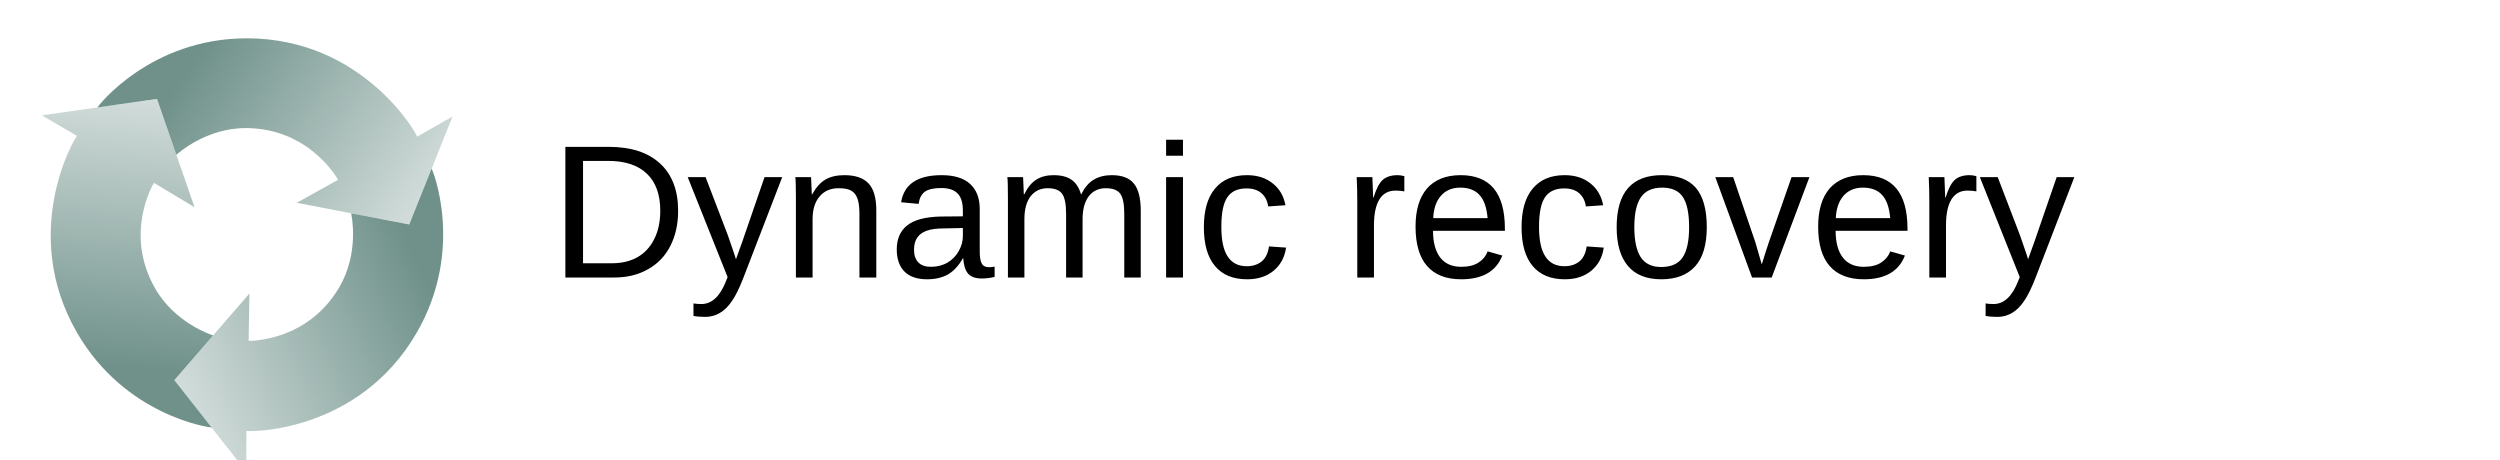
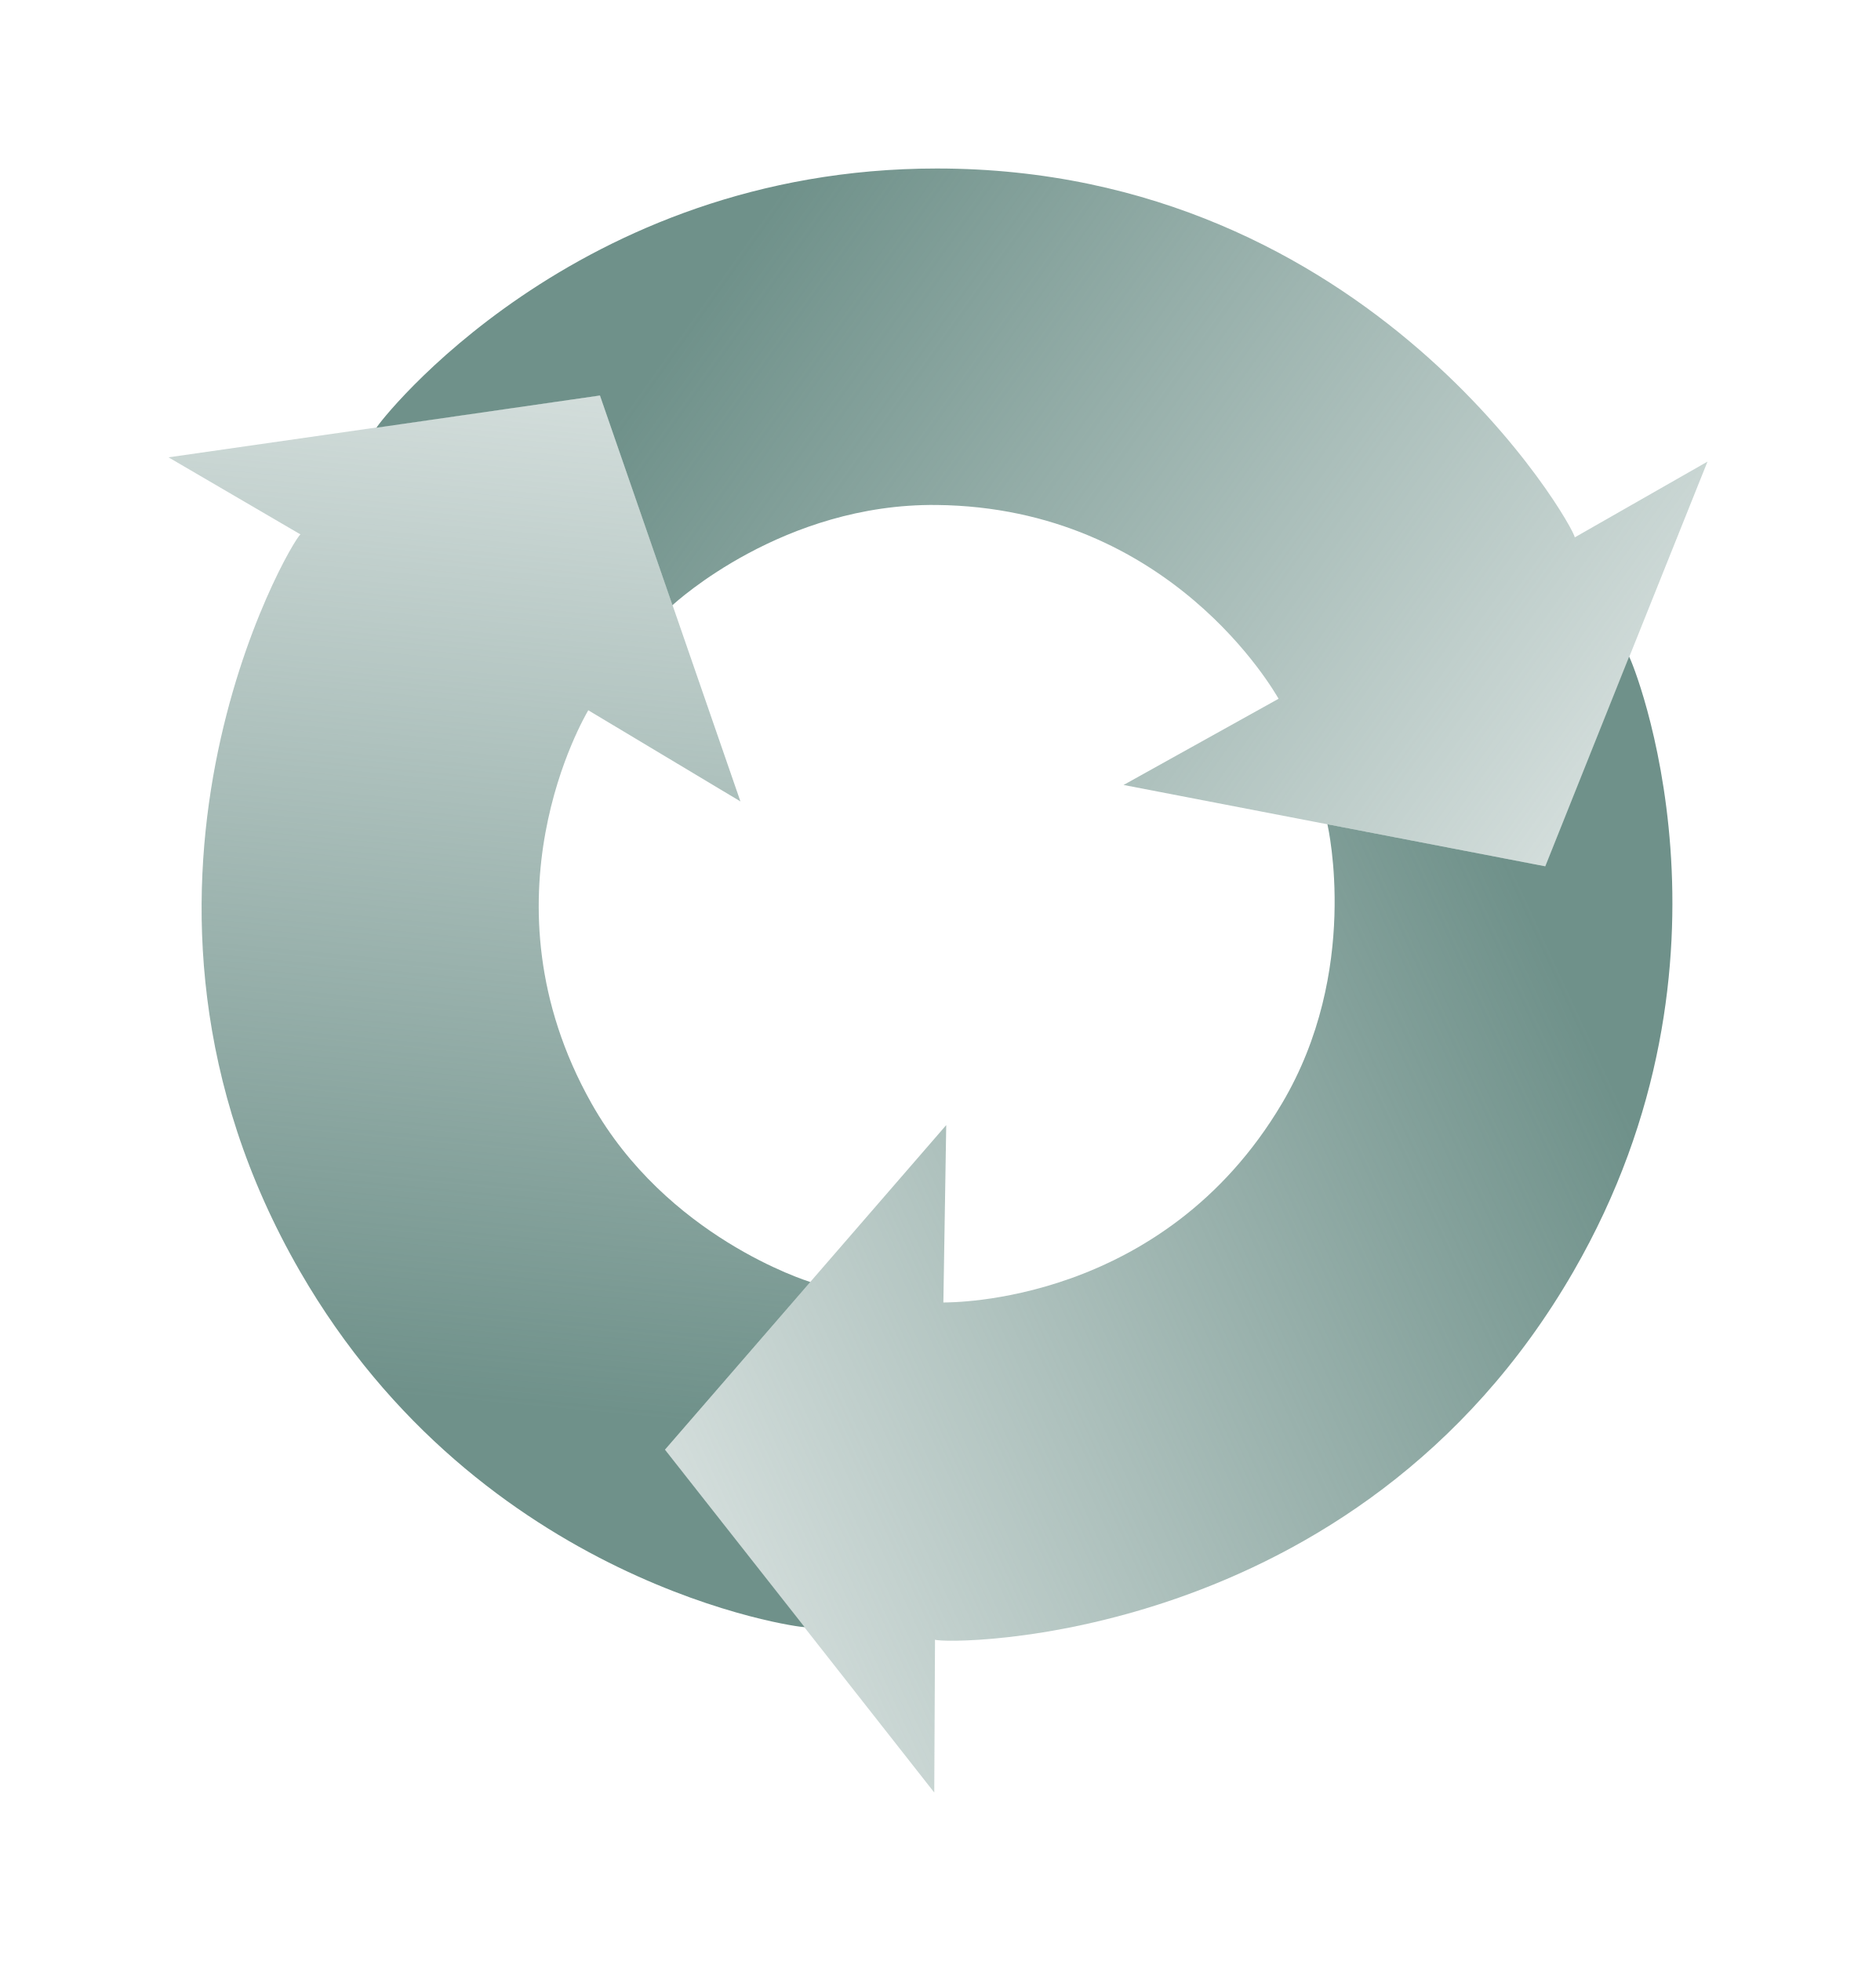
- <svg xmlns="http://www.w3.org/2000/svg" xmlns:xlink="http://www.w3.org/1999/xlink" width="55.608mm" height="10.21mm" viewBox="0 0 197.035 36.179" id="svg4470" version="1.1">
+ <svg xmlns="http://www.w3.org/2000/svg" xmlns:xlink="http://www.w3.org/1999/xlink" width="11.135mm" height="11.638mm" viewBox="0 0 39.455 41.238" id="svg4470" version="1.1">
  <defs id="defs4472">
    <radialGradient r="16" gradientTransform="matrix(1.5315,0,0,1.028,-3.9699,29.405)" cx="15.286" cy="33.37" gradientUnits="userSpaceOnUse" id="radialGradient4554">
      <stop offset="0" stop-color="#f00" id="stop3009" />
      <stop offset="1" stop-color="#800000" id="stop3011" />
    </radialGradient>
    <linearGradient y2="4.233" x2="7.23" gradientTransform="matrix(1.0345,0,0,1,4.1192,31.948)" y1="28.798" gradientUnits="userSpaceOnUse" x1="28.211" id="linearGradient4556">
      <stop offset="0" stop-opacity=".194" stop-color="#fff" id="stop2800" />
      <stop offset="1" stop-opacity="0" stop-color="#fff" id="stop2802" />
    </linearGradient>
    <linearGradient y2="2.5" x2="20.54" gradientTransform="matrix(1.0334,0,0,0.9055,3.5706,32.126)" y1="5.913" gradientUnits="userSpaceOnUse" x1="20.54" id="linearGradient4558">
      <stop offset="0" stop-opacity="0" id="stop2782" />
      <stop offset="1" stop-opacity=".233" stop-color="#fff" id="stop2784" />
    </linearGradient>
    <radialGradient r="16" gradientTransform="matrix(1.5315,0,0,1.028,-3.9699,29.405)" cx="15.286" cy="33.37" gradientUnits="userSpaceOnUse" id="radialGradient4554-3">
      <stop offset="0" stop-color="#f00" id="stop3009-6" />
      <stop offset="1" stop-color="#800000" id="stop3011-7" />
    </radialGradient>
    <linearGradient xlink:href="#linearGradient3731" id="linearGradient4188" gradientUnits="userSpaceOnUse" x1="1475.5" y1="1033" x2="876.95" y2="1319.9" />
    <linearGradient id="linearGradient3731">
      <stop offset="0" style="stop-color:#6f918a" id="stop3733" />
      <stop offset="1" style="stop-color:#6f918a;stop-opacity:0" id="stop3735" />
    </linearGradient>
    <linearGradient xlink:href="#linearGradient3731" id="linearGradient4207" gradientUnits="userSpaceOnUse" x1="1475.5" y1="1033" x2="876.95" y2="1319.9" />
    <linearGradient xlink:href="#linearGradient3731" id="linearGradient4209" gradientUnits="userSpaceOnUse" x1="1475.5" y1="1033" x2="876.95" y2="1319.9" />
    <linearGradient xlink:href="#linearGradient3731" id="linearGradient4211" gradientUnits="userSpaceOnUse" x1="1475.5" y1="1033" x2="876.95" y2="1319.9" />
    <linearGradient xlink:href="#linearGradient3731" id="linearGradient4213" gradientUnits="userSpaceOnUse" x1="1475.5" y1="1033" x2="876.95" y2="1319.9" />
    <linearGradient xlink:href="#linearGradient3731" id="linearGradient4215" gradientUnits="userSpaceOnUse" x1="1475.5" y1="1033" x2="876.95" y2="1319.9" />
  </defs>
-   <g id="layer1" transform="translate(-107.7077,-63.95828)">
-     <text xml:space="preserve" style="color:#000000;font-style:normal;font-variant:normal;font-weight:normal;font-stretch:normal;font-size:15px;line-height:125%;font-family:Arial;-inkscape-font-specification:Arial;text-indent:0;text-align:start;text-decoration:none;text-decoration-line:none;letter-spacing:0px;word-spacing:0px;text-transform:none;direction:ltr;block-progression:tb;writing-mode:lr-tb;baseline-shift:baseline;text-anchor:start;display:inline;overflow:visible;visibility:visible;fill:#000000;fill-opacity:1;fill-rule:nonzero;stroke:none;stroke-width:1px;marker:none;enable-background:accumulate" x="150.814" y="85.955" id="text3644" transform="scale(1.001427,0.998575)">
-       <tspan id="tspan3646" x="150.814" y="85.955" style="font-size:15px">Dynamic recovery</tspan>
-     </text>
+   <g id="layer1" transform="translate(-107.4585,-63.43429)">
    <g transform="matrix(0.1048299,0,0,0.1048299,114.6056,65.68547)" id="layer1-6">
      <g transform="matrix(-0.21535,-0.38728,0.38728,-0.21535,-22.569,851.19)" style="fill:url(#linearGradient4209)" id="g3727">
        <path d="m 1519.1,921.97 c 1.526,1.899 58.968,135.42 -20.718,278.73 -95.65,172.02 -282.38,173.49 -286.33,171.3 l 0.774,69.198 -124.45,-153.2 125,-149 0,80.311 c 3.197,-0.121 99.315,-0.503 151.88,-92.636 34.47,-60.421 18.922,-124.72 18.501,-126.63 l 98.919,17.44 36.426,-95.515 z" style="fill:url(#linearGradient4207);fill-rule:evenodd" id="path3729" />
      </g>
      <g transform="matrix(0.44306,0.0071424,-0.0071424,0.44306,-407.8,-309.09)" style="fill:url(#linearGradient4213)" id="g3739">
        <path d="m 1519.1,921.97 c 1.526,1.899 58.968,135.42 -20.718,278.73 -95.65,172.02 -282.38,173.49 -286.33,171.3 l 0.774,69.198 -124.45,-153.2 125,-149 0,80.311 c 3.197,-0.121 99.315,-0.503 151.88,-92.636 34.47,-60.421 18.922,-124.72 18.501,-126.63 l 98.919,17.44 36.426,-95.515 z" style="fill:url(#linearGradient4211);fill-rule:evenodd" id="path3741" />
      </g>
      <g transform="matrix(-0.22772,0.38013,-0.38013,-0.22772,789.65,-62.576)" style="fill:url(#linearGradient4188)" id="g3747">
        <path d="m 1519.1,921.97 c 1.526,1.899 58.968,135.42 -20.718,278.73 -95.65,172.02 -282.38,173.49 -286.33,171.3 l 0.774,69.198 -124.45,-153.2 125,-149 0,80.311 c 3.197,-0.121 99.315,-0.503 151.88,-92.636 34.47,-60.421 18.922,-124.72 18.501,-126.63 l 98.919,17.44 36.426,-95.515 z" style="fill:url(#linearGradient4215);fill-rule:evenodd" id="path3749" />
      </g>
    </g>
  </g>
</svg>
